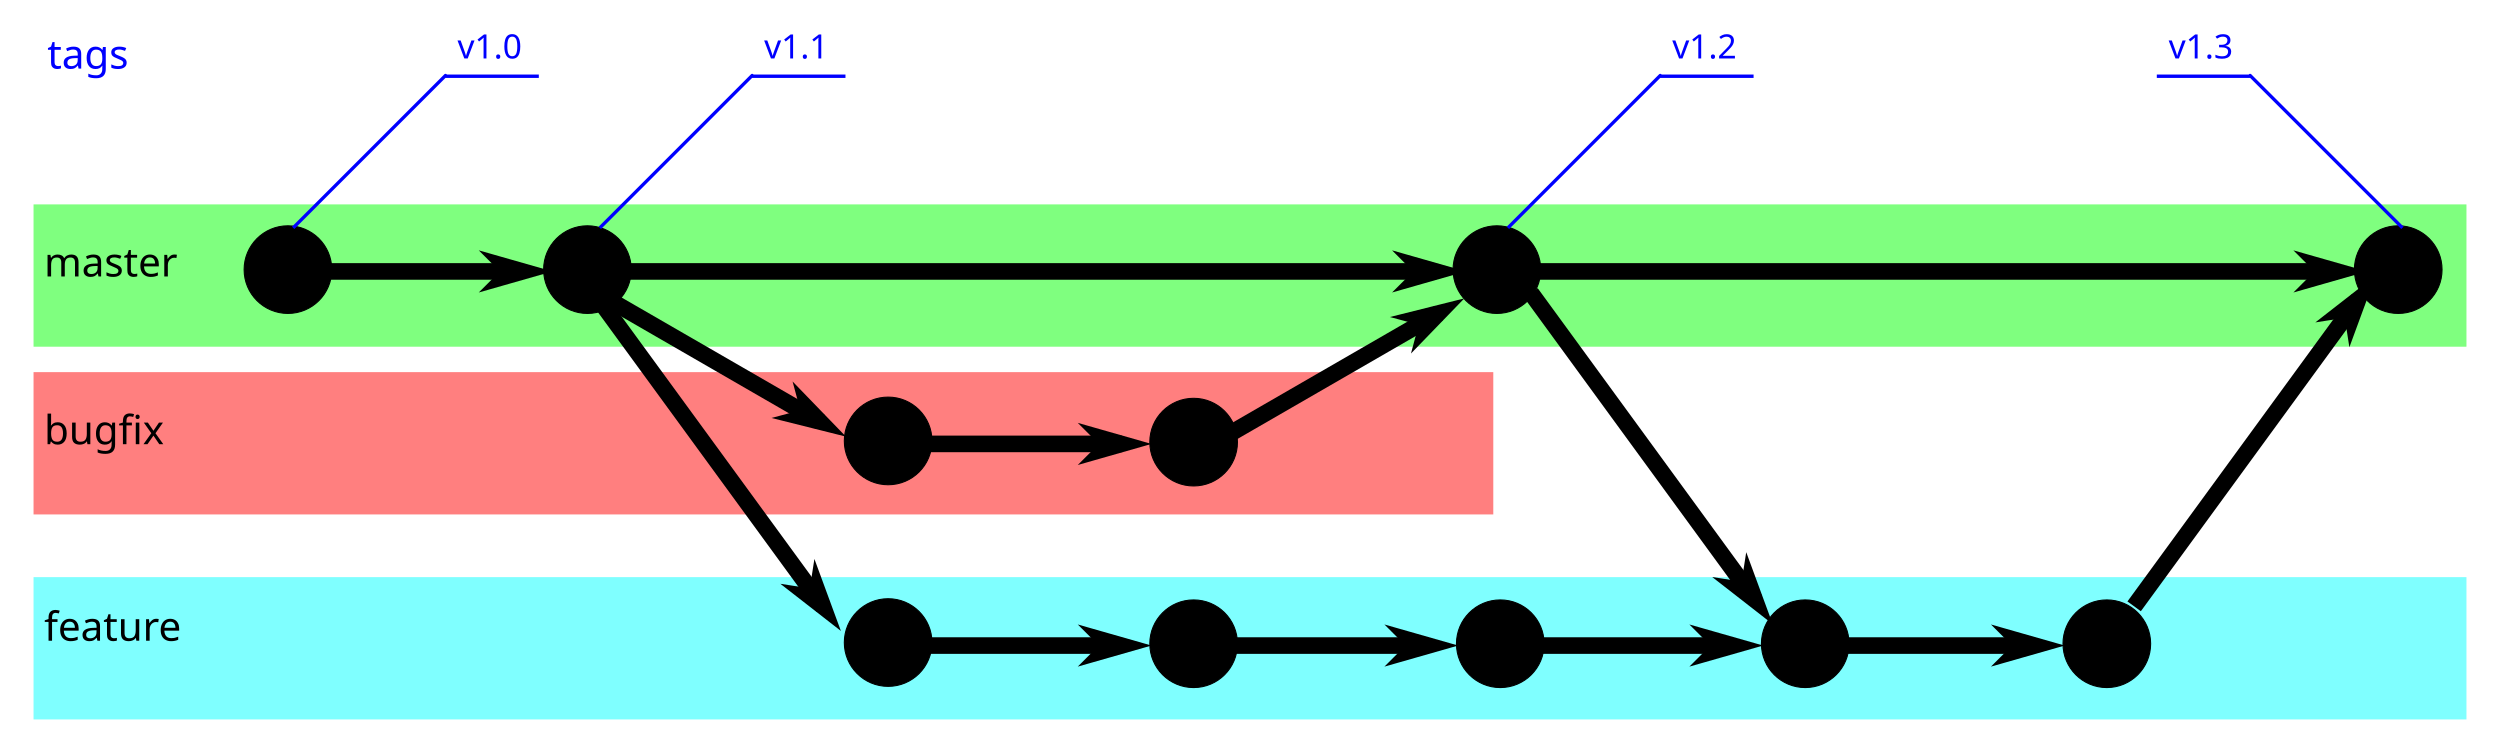
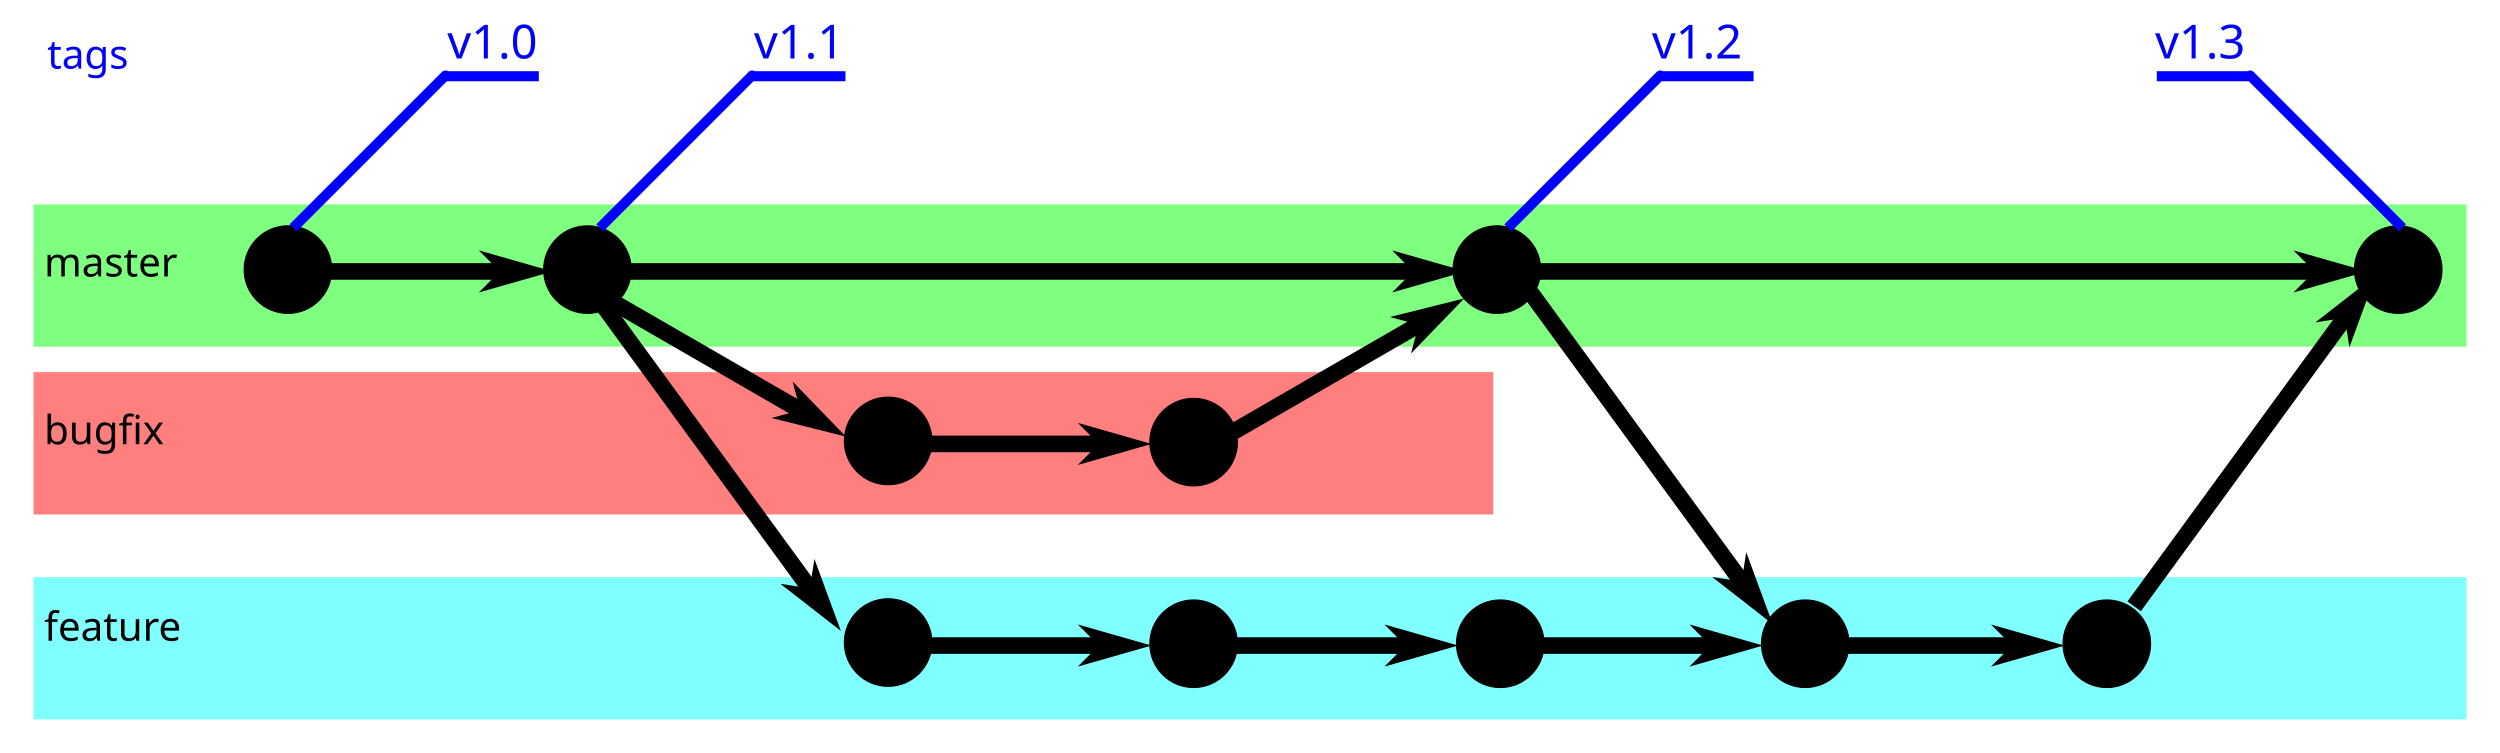
<svg xmlns="http://www.w3.org/2000/svg" width="745.29" height="224.476" id="svg2" version="1.1">
  <defs id="defs4">
    <marker orient="auto" refY="0" refX="0" id="Arrow1Send" style="overflow:visible">
      <path id="path3776" d="M 0,0 5,-5 -12.5,0 5,5 0,0 z" style="fill-rule:evenodd;stroke:#000000;stroke-width:1pt" transform="matrix(-0.2,0,0,-0.2,-1.2,0)" />
    </marker>
    <marker orient="auto" refY="0" refX="0" id="Arrow1Mend" style="overflow:visible">
      <path id="path3770" d="M 0,0 5,-5 -12.5,0 5,5 0,0 z" style="fill-rule:evenodd;stroke:#000000;stroke-width:1pt" transform="matrix(-0.4,0,0,-0.4,-4,0)" />
    </marker>
  </defs>
  <g id="layer1" transform="translate(-12.60027,-16.85393)">
    <rect y="127.79" x="22.6" height="42.426" width="435.174" id="rect4237" style="fill:#ff0000;fill-opacity:0.502;fill-rule:evenodd;stroke:none" />
    <rect style="fill:#00ffff;fill-opacity:0.502;fill-rule:evenodd;stroke:none" id="rect4239" width="725.29" height="42.426" x="22.6" y="188.904" />
    <rect style="fill:#00ff00;fill-opacity:0.502;fill-rule:evenodd;stroke:none" id="rect3455" width="725.29" height="42.426" x="22.6" y="77.787" />
    <path style="fill:#000000;fill-opacity:1;fill-rule:evenodd;stroke:#000000;stroke-width:1px;stroke-linecap:butt;stroke-linejoin:miter;stroke-opacity:1" id="path2985" d="m 154.286,149.505 c 0,22.091 -17.909,40 -40,40 -22.091,0 -40,-17.909 -40,-40 0,-22.091 17.909,-40 40,-40 22.091,0 40,17.909 40,40 z" transform="matrix(0.326565,0,0,0.326565,61.11845,48.40781)" />
    <path style="fill:none;stroke:#000000;stroke-width:4.949;stroke-linecap:butt;stroke-linejoin:miter;stroke-miterlimit:4;stroke-opacity:1;stroke-dasharray:none;marker-end:url(#Arrow1Send)" d="m 111.117,97.768 c 20.795,0 57.364,0 57.364,0" id="path3755" />
    <path transform="matrix(0.326565,0,0,0.326565,150.4042,48.40781)" d="m 154.286,149.505 c 0,22.091 -17.909,40 -40,40 -22.091,0 -40,-17.909 -40,-40 0,-22.091 17.909,-40 40,-40 22.091,0 40,17.909 40,40 z" id="path4569" style="fill:#000000;fill-opacity:1;fill-rule:evenodd;stroke:#000000;stroke-width:1px;stroke-linecap:butt;stroke-linejoin:miter;stroke-opacity:1" />
    <path id="path4573" d="m 198.617,97.768 c 87.779,0 242.137,0 242.137,0" style="fill:none;stroke:#000000;stroke-width:4.949;stroke-linecap:butt;stroke-linejoin:miter;stroke-miterlimit:4;stroke-opacity:1;stroke-dasharray:none;marker-end:url(#Arrow1Send)" />
    <path transform="matrix(0.326565,0,0,0.326565,240.047,99.47924)" d="m 154.286,149.505 c 0,22.091 -17.909,40 -40,40 -22.091,0 -40,-17.909 -40,-40 0,-22.091 17.909,-40 40,-40 22.091,0 40,17.909 40,40 z" id="path4594" style="fill:#000000;fill-opacity:1;fill-rule:evenodd;stroke:#000000;stroke-width:1px;stroke-linecap:butt;stroke-linejoin:miter;stroke-opacity:1" />
    <path style="fill:none;stroke:#000000;stroke-width:4.949;stroke-linecap:butt;stroke-linejoin:miter;stroke-miterlimit:4;stroke-opacity:1;stroke-dasharray:none;marker-mid:none;marker-end:url(#Arrow1Send)" d="m 193.463,105.837 c 23.7,13.683 63.667,36.758 63.667,36.758" id="path4596" />
    <path style="fill:#000000;fill-opacity:1;fill-rule:evenodd;stroke:#000000;stroke-width:1px;stroke-linecap:butt;stroke-linejoin:miter;stroke-opacity:1" id="path4602" d="m 154.286,149.505 c 0,22.091 -17.909,40 -40,40 -22.091,0 -40,-17.909 -40,-40 0,-22.091 17.909,-40 40,-40 22.091,0 40,17.909 40,40 z" transform="matrix(0.326565,0,0,0.326565,331.1185,99.83638)" />
    <path id="path4604" d="m 289.688,149.197 c 20.795,0 57.364,0 57.364,0" style="fill:none;stroke:#000000;stroke-width:4.949;stroke-linecap:butt;stroke-linejoin:miter;stroke-miterlimit:4;stroke-opacity:1;stroke-dasharray:none;marker-end:url(#Arrow1Send)" />
    <path id="path4809" d="m 377.816,146.987 c 23.08,-13.325 63.667,-36.758 63.667,-36.758" style="fill:none;stroke:#000000;stroke-width:4.949;stroke-linecap:butt;stroke-linejoin:miter;stroke-miterlimit:4;stroke-opacity:1;stroke-dasharray:none;marker-mid:none;marker-end:url(#Arrow1Send)" />
    <path style="fill:#000000;fill-opacity:1;fill-rule:evenodd;stroke:#000000;stroke-width:1px;stroke-linecap:butt;stroke-linejoin:miter;stroke-opacity:1" id="path4811" d="m 154.286,149.505 c 0,22.091 -17.909,40 -40,40 -22.091,0 -40,-17.909 -40,-40 0,-22.091 17.909,-40 40,-40 22.091,0 40,17.909 40,40 z" transform="matrix(0.326565,0,0,0.326565,421.5271,48.40781)" />
    <text xml:space="preserve" style="font-size:12px;font-style:normal;font-variant:normal;font-weight:normal;font-stretch:normal;text-align:start;line-height:125%;letter-spacing:0px;word-spacing:0px;writing-mode:lr-tb;text-anchor:start;fill:#000000;fill-opacity:1;stroke:none;font-family:Sans;-inkscape-font-specification:Sans" x="25.759" y="99.283" id="text4918">
      <tspan id="tspan4920" x="25.759" y="99.283">master</tspan>
    </text>
    <text id="text4926" y="149.286" x="25.759" style="font-size:12px;font-style:normal;font-variant:normal;font-weight:normal;font-stretch:normal;text-align:start;line-height:125%;letter-spacing:0px;word-spacing:0px;writing-mode:lr-tb;text-anchor:start;fill:#000000;fill-opacity:1;stroke:none;font-family:Sans;-inkscape-font-specification:Sans" xml:space="preserve">
      <tspan id="tspan4930" x="25.759" y="149.286">bugfix</tspan>
    </text>
    <path style="fill:#000000;fill-opacity:1;fill-rule:evenodd;stroke:#000000;stroke-width:1px;stroke-linecap:butt;stroke-linejoin:miter;stroke-opacity:1" id="path4940" d="m 154.286,149.505 c 0,22.091 -17.909,40 -40,40 -22.091,0 -40,-17.909 -40,-40 0,-22.091 17.909,-40 40,-40 22.091,0 40,17.909 40,40 z" transform="matrix(0.326565,0,0,0.326565,240.047,159.5833)" />
    <path transform="matrix(0.326565,0,0,0.326565,331.1185,159.9404)" d="m 154.286,149.505 c 0,22.091 -17.909,40 -40,40 -22.091,0 -40,-17.909 -40,-40 0,-22.091 17.909,-40 40,-40 22.091,0 40,17.909 40,40 z" id="path4942" style="fill:#000000;fill-opacity:1;fill-rule:evenodd;stroke:#000000;stroke-width:1px;stroke-linecap:butt;stroke-linejoin:miter;stroke-opacity:1" />
    <path style="fill:none;stroke:#000000;stroke-width:4.949;stroke-linecap:butt;stroke-linejoin:miter;stroke-miterlimit:4;stroke-opacity:1;stroke-dasharray:none;marker-end:url(#Arrow1Send)" d="m 289.688,209.301 c 20.795,0 57.364,0 57.364,0" id="path4944" />
    <path style="fill:#000000;fill-opacity:1;fill-rule:evenodd;stroke:#000000;stroke-width:1px;stroke-linecap:butt;stroke-linejoin:miter;stroke-opacity:1" id="path4946" d="m 154.286,149.505 c 0,22.091 -17.909,40 -40,40 -22.091,0 -40,-17.909 -40,-40 0,-22.091 17.909,-40 40,-40 22.091,0 40,17.909 40,40 z" transform="matrix(0.326565,0,0,0.326565,422.5373,159.9404)" />
    <path id="path4948" d="m 381.107,209.301 c 20.795,0 57.364,0 57.364,0" style="fill:none;stroke:#000000;stroke-width:4.949;stroke-linecap:butt;stroke-linejoin:miter;stroke-miterlimit:4;stroke-opacity:1;stroke-dasharray:none;marker-end:url(#Arrow1Send)" />
    <path transform="matrix(0.326565,0,0,0.326565,513.451,159.9404)" d="m 154.286,149.505 c 0,22.091 -17.909,40 -40,40 -22.091,0 -40,-17.909 -40,-40 0,-22.091 17.909,-40 40,-40 22.091,0 40,17.909 40,40 z" id="path4950" style="fill:#000000;fill-opacity:1;fill-rule:evenodd;stroke:#000000;stroke-width:1px;stroke-linecap:butt;stroke-linejoin:miter;stroke-opacity:1" />
    <path style="fill:none;stroke:#000000;stroke-width:4.949;stroke-linecap:butt;stroke-linejoin:miter;stroke-miterlimit:4;stroke-opacity:1;stroke-dasharray:none;marker-end:url(#Arrow1Send)" d="m 472.021,209.301 c 20.795,0 57.364,0 57.364,0" id="path4952" />
    <path id="path4954" d="m 191.221,106.245 c 24.885,34.086 66.849,91.565 66.849,91.565" style="fill:none;stroke:#000000;stroke-width:4.949;stroke-linecap:butt;stroke-linejoin:miter;stroke-miterlimit:4;stroke-opacity:1;stroke-dasharray:none;marker-mid:none;marker-end:url(#Arrow1Send)" />
    <path style="fill:none;stroke:#000000;stroke-width:4.949;stroke-linecap:butt;stroke-linejoin:miter;stroke-miterlimit:4;stroke-opacity:1;stroke-dasharray:none;marker-mid:none;marker-end:url(#Arrow1Send)" d="m 469.013,104.225 c 24.885,34.086 66.849,91.565 66.849,91.565" id="path5476" />
    <text xml:space="preserve" style="font-size:12px;font-style:normal;font-variant:normal;font-weight:normal;font-stretch:normal;text-align:start;line-height:125%;letter-spacing:0px;word-spacing:0px;writing-mode:lr-tb;text-anchor:start;fill:#000000;fill-opacity:1;stroke:none;font-family:Sans;-inkscape-font-specification:Sans" x="25.759" y="207.875" id="text5478">
      <tspan id="tspan5482" x="25.759" y="207.875">feature</tspan>
    </text>
    <path transform="matrix(0.326565,0,0,0.326565,603.3546,159.9404)" d="m 154.286,149.505 c 0,22.091 -17.909,40 -40,40 -22.091,0 -40,-17.909 -40,-40 0,-22.091 17.909,-40 40,-40 22.091,0 40,17.909 40,40 z" id="path5484" style="fill:#000000;fill-opacity:1;fill-rule:evenodd;stroke:#000000;stroke-width:1px;stroke-linecap:butt;stroke-linejoin:miter;stroke-opacity:1" />
    <path style="fill:none;stroke:#000000;stroke-width:4.949;stroke-linecap:butt;stroke-linejoin:miter;stroke-miterlimit:4;stroke-opacity:1;stroke-dasharray:none;marker-end:url(#Arrow1Send)" d="m 561.924,209.301 c 20.795,0 57.364,0 57.364,0" id="path5486" />
    <path id="path5488" d="m 648.82,197.615 c 24.885,-34.086 66.849,-91.565 66.849,-91.565" style="fill:none;stroke:#000000;stroke-width:4.949;stroke-linecap:butt;stroke-linejoin:miter;stroke-miterlimit:4;stroke-opacity:1;stroke-dasharray:none;marker-mid:none;marker-end:url(#Arrow1Send)" />
    <path style="fill:none;stroke:#000000;stroke-width:4.949;stroke-linecap:butt;stroke-linejoin:miter;stroke-miterlimit:4;stroke-opacity:1;stroke-dasharray:none;marker-end:url(#Arrow1Send)" d="m 467.317,97.768 c 87.779,0 242.137,0 242.137,0" id="path5490" />
    <path transform="matrix(0.326565,0,0,0.326565,690.2277,48.40781)" d="m 154.286,149.505 c 0,22.091 -17.909,40 -40,40 -22.091,0 -40,-17.909 -40,-40 0,-22.091 17.909,-40 40,-40 22.091,0 40,17.909 40,40 z" id="path5492" style="fill:#000000;fill-opacity:1;fill-rule:evenodd;stroke:#000000;stroke-width:1px;stroke-linecap:butt;stroke-linejoin:miter;stroke-opacity:1" />
-     <g id="g5535" transform="translate(-0.5158596,1.157535)">
-       <path id="path5529" d="M 100.51,83.626 C 152.28,31.856 145.715,38.422 145.715,38.422 l 28.032,0" style="fill:none;stroke:#0000ff;stroke-width:1px;stroke-linecap:butt;stroke-linejoin:miter;stroke-opacity:1" />
-       <text id="text5531" y="33.118" x="149.503" style="font-size:10px;font-style:normal;font-variant:normal;font-weight:normal;font-stretch:normal;text-align:start;line-height:125%;letter-spacing:0px;word-spacing:0px;writing-mode:lr-tb;text-anchor:start;fill:#0000ff;fill-opacity:1;stroke:none;font-family:Sans;-inkscape-font-specification:Sans" xml:space="preserve">
-         <tspan y="33.118" x="149.503" id="tspan5533">v1.0</tspan>
-       </text>
-     </g>
-     <g transform="translate(0.9993704,0.1473818)" id="g5577">
-       <path style="fill:none;stroke:#0000ff;stroke-width:1px;stroke-linecap:butt;stroke-linejoin:miter;stroke-opacity:1" d="m 190.414,84.636 c 51.77,-51.77 45.204,-45.204 45.204,-45.204 l 28.032,0" id="path5542" />
-       <text xml:space="preserve" style="font-size:10px;font-style:normal;font-variant:normal;font-weight:normal;font-stretch:normal;text-align:start;line-height:125%;letter-spacing:0px;word-spacing:0px;writing-mode:lr-tb;text-anchor:start;fill:#0000ff;fill-opacity:1;stroke:none;font-family:Sans;-inkscape-font-specification:Sans" x="239.406" y="34.128" id="text5544">
-         <tspan y="34.128" x="239.406" id="tspan5575">v1.1</tspan>
-       </text>
-     </g>
-     <path style="fill:none;stroke:#0000ff;stroke-width:1px;stroke-linecap:butt;stroke-linejoin:miter;stroke-opacity:1" d="m 462.134,84.783 c 51.77,-51.77 45.204,-45.204 45.204,-45.204 l 28.032,0" id="path5550" />
-     <text xml:space="preserve" style="font-size:10px;font-style:normal;font-variant:normal;font-weight:normal;font-stretch:normal;text-align:start;line-height:125%;letter-spacing:0px;word-spacing:0px;writing-mode:lr-tb;text-anchor:start;fill:#0000ff;fill-opacity:1;stroke:none;font-family:Sans;-inkscape-font-specification:Sans" x="511.126" y="34.276" id="text5552">
-       <tspan y="34.276" x="511.126" id="tspan5585">v1.2</tspan>
+     <path style="fill:none;stroke:#0000ff;stroke-width:3;stroke-linecap:butt;stroke-linejoin:miter;stroke-opacity:1;stroke-miterlimit:4;stroke-dasharray:none" d="m 99.994,84.783 c 51.77,-51.77 45.204,-45.204 45.204,-45.204 l 28.032,0" id="path5529" />
+     <text xml:space="preserve" style="font-size:14px;font-style:normal;font-variant:normal;font-weight:normal;font-stretch:normal;text-align:start;line-height:125%;letter-spacing:0px;word-spacing:0px;writing-mode:lr-tb;text-anchor:start;fill:#0000ff;fill-opacity:1;stroke:none;font-family:Sans;-inkscape-font-specification:Sans" x="145.956" y="34.276" id="text5531">
+       <tspan id="tspan5533" x="145.956" y="34.276">v1.0</tspan>
    </text>
-     <path id="path5566" d="M 728.814,84.783 C 677.044,33.013 683.61,39.579 683.61,39.579 l -28.032,0" style="fill:none;stroke:#0000ff;stroke-width:1px;stroke-linecap:butt;stroke-linejoin:miter;stroke-opacity:1" />
-     <text id="text5568" y="34.276" x="659.114" style="font-size:10px;font-style:normal;font-variant:normal;font-weight:normal;font-stretch:normal;text-align:start;line-height:125%;letter-spacing:0px;word-spacing:0px;writing-mode:lr-tb;text-anchor:start;fill:#0000ff;fill-opacity:1;stroke:none;font-family:Sans;-inkscape-font-specification:Sans" xml:space="preserve">
-       <tspan id="tspan5590" x="659.114" y="34.276">v1.3</tspan>
+     <path id="path5542" d="m 191.413,84.783 c 51.77,-51.77 45.204,-45.204 45.204,-45.204 l 28.032,0" style="fill:none;stroke:#0000ff;stroke-width:3;stroke-linecap:butt;stroke-linejoin:miter;stroke-opacity:1;stroke-miterlimit:4;stroke-dasharray:none" />
+     <text id="text5544" y="34.276" x="237.375" style="font-size:14px;font-style:normal;font-variant:normal;font-weight:normal;font-stretch:normal;text-align:start;line-height:125%;letter-spacing:0px;word-spacing:0px;writing-mode:lr-tb;text-anchor:start;fill:#0000ff;fill-opacity:1;stroke:none;font-family:Sans;-inkscape-font-specification:Sans" xml:space="preserve">
+       <tspan id="tspan5575" x="237.375" y="34.276">v1.1</tspan>
+     </text>
+     <path style="fill:none;stroke:#0000ff;stroke-width:3;stroke-linecap:butt;stroke-linejoin:miter;stroke-opacity:1;stroke-miterlimit:4;stroke-dasharray:none" d="m 462.134,84.783 c 51.77,-51.77 45.204,-45.204 45.204,-45.204 l 28.032,0" id="path5550" />
+     <text xml:space="preserve" style="font-size:14px;font-style:normal;font-variant:normal;font-weight:normal;font-stretch:normal;text-align:start;line-height:125%;letter-spacing:0px;word-spacing:0px;writing-mode:lr-tb;text-anchor:start;fill:#0000ff;fill-opacity:1;stroke:none;font-family:Sans;-inkscape-font-specification:Sans" x="505.066" y="34.276" id="text5552">
+       <tspan y="34.276" x="505.066" id="tspan5585">v1.2</tspan>
+     </text>
+     <path id="path5566" d="M 728.814,84.783 C 677.044,33.013 683.61,39.579 683.61,39.579 l -28.032,0" style="fill:none;stroke:#0000ff;stroke-width:3;stroke-linecap:butt;stroke-linejoin:miter;stroke-opacity:1;stroke-miterlimit:4;stroke-dasharray:none" />
+     <text id="text5568" y="34.276" x="655.073" style="font-size:14px;font-style:normal;font-variant:normal;font-weight:normal;font-stretch:normal;text-align:start;line-height:125%;letter-spacing:0px;word-spacing:0px;writing-mode:lr-tb;text-anchor:start;fill:#0000ff;fill-opacity:1;stroke:none;font-family:Sans;-inkscape-font-specification:Sans" xml:space="preserve">
+       <tspan id="tspan5590" x="655.073" y="34.276">v1.3</tspan>
    </text>
    <text id="text5615" y="37.306" x="26.711" style="font-size:12px;font-style:normal;font-variant:normal;font-weight:normal;font-stretch:normal;text-align:start;line-height:125%;letter-spacing:0px;word-spacing:0px;writing-mode:lr-tb;text-anchor:start;fill:#0000ff;fill-opacity:1;stroke:none;font-family:Sans;-inkscape-font-specification:Sans" xml:space="preserve">
      <tspan id="tspan5621" x="26.711" y="37.306">tags</tspan>
    </text>
  </g>
</svg>
